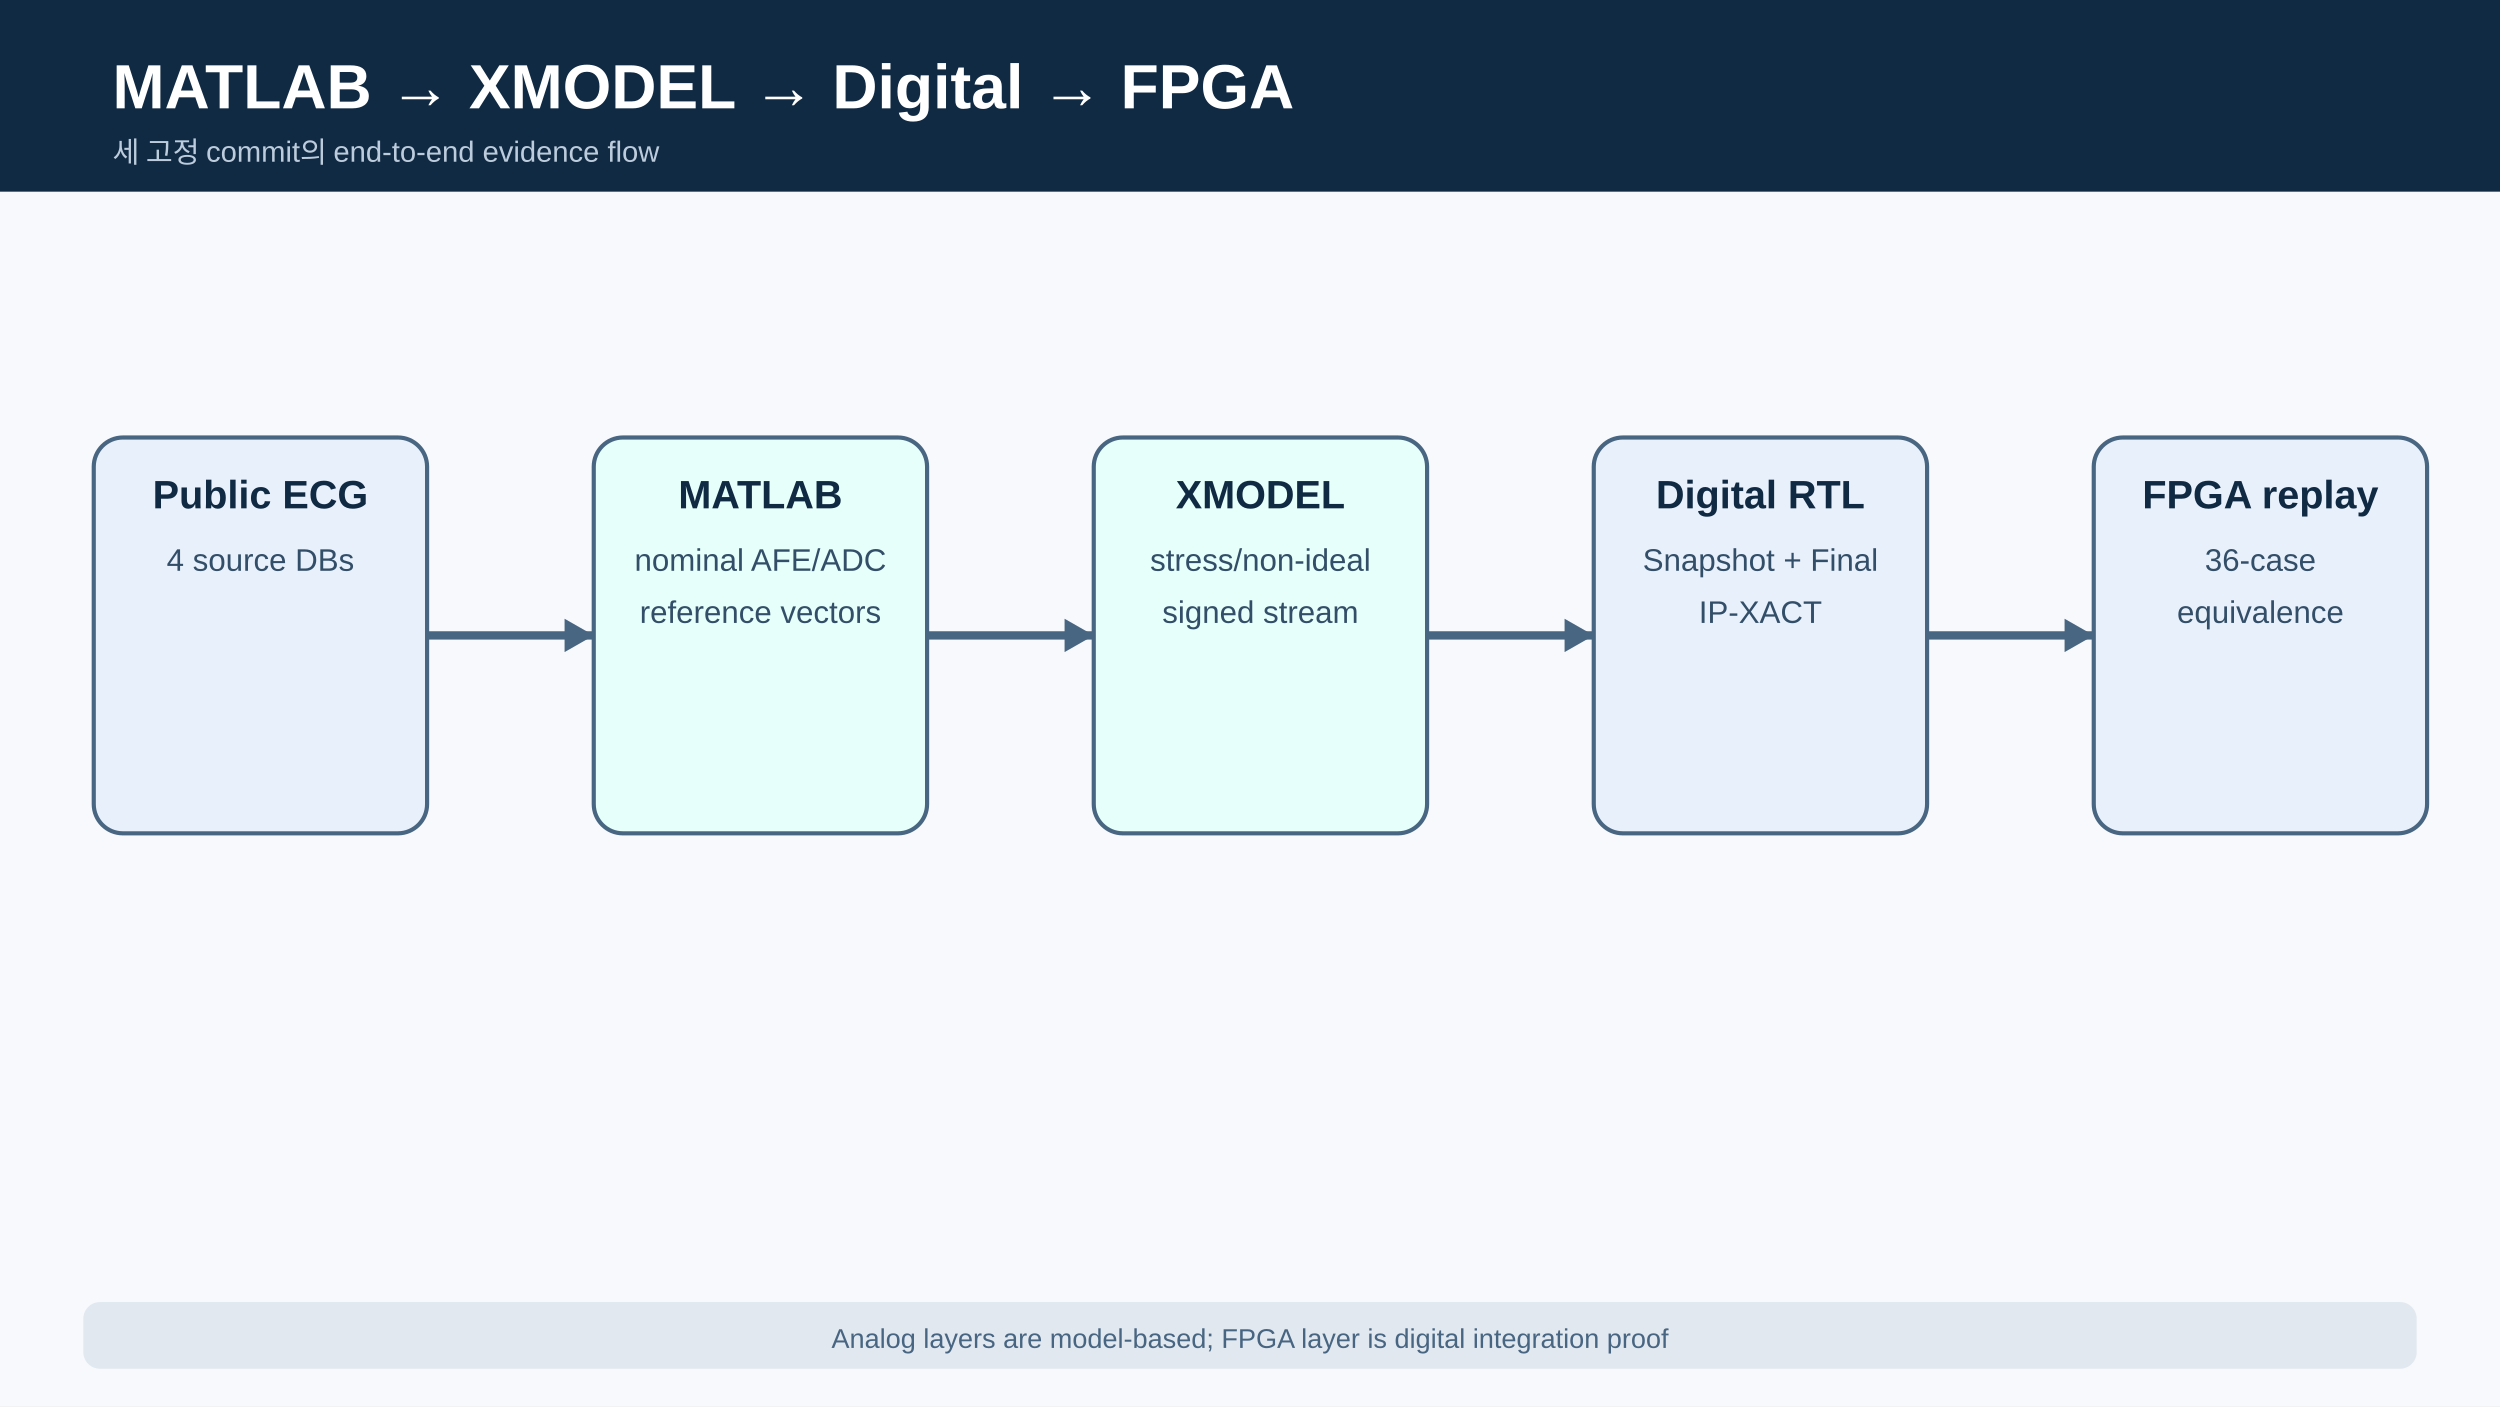
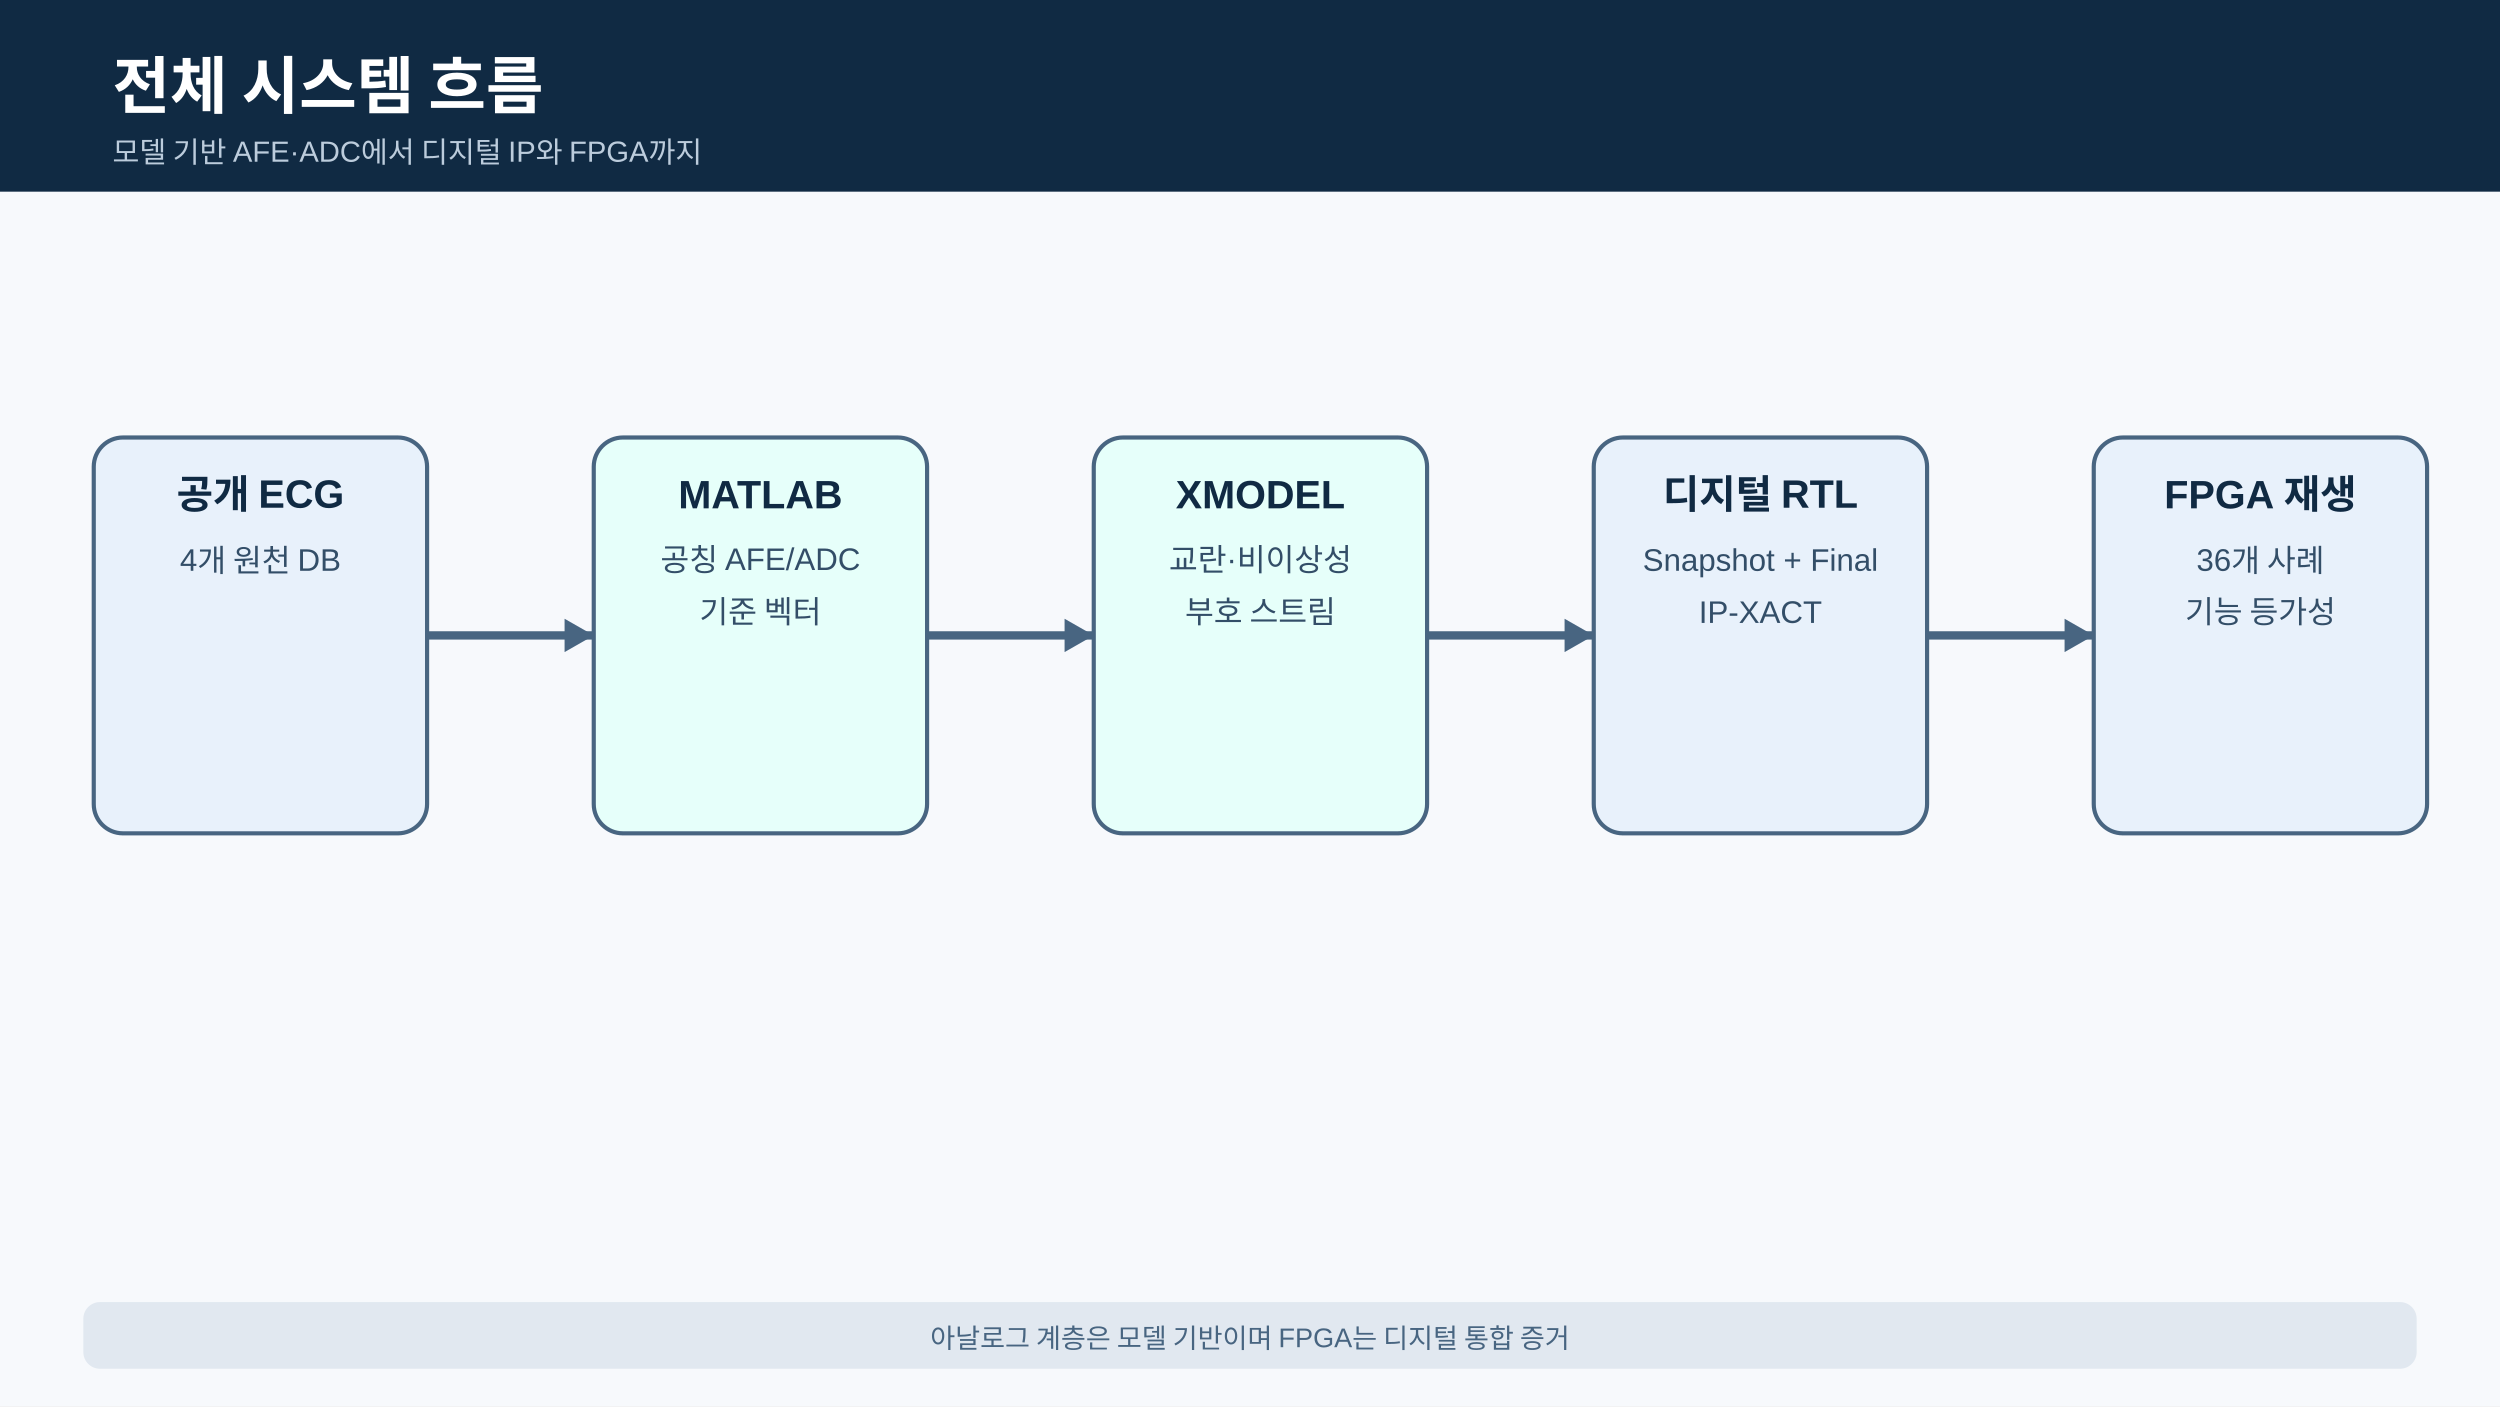
<svg xmlns="http://www.w3.org/2000/svg" width="1200" height="675" viewBox="0 0 1200 675">
  <rect width="1200" height="675" fill="#f7f9fc" />
  <rect x="0" y="0" width="1200" height="92" fill="#102a43" />
-   <text x="54" y="52" font-family="Arial, Noto Sans KR, sans-serif" font-size="30" font-weight="700" fill="white">MATLAB → XMODEL → Digital → FPGA</text>
-   <text x="54" y="78" font-family="Arial, Noto Sans KR, sans-serif" font-size="14" fill="#bcccdc">세 고정 commit의 end-to-end evidence flow</text>
+   <text x="54" y="52" font-family="Arial, Noto Sans KR, sans-serif" font-size="30" font-weight="700" fill="white">전체 시스템 흐름</text>
+   <text x="54" y="78" font-family="Arial, Noto Sans KR, sans-serif" font-size="14" fill="#bcccdc">모델 기반 AFE·ADC에서 디지털 IP와 FPGA까지</text>
  <rect x="45" y="210" width="160" height="190" rx="14" fill="#e8f1fb" stroke="#486581" stroke-width="2" />
-   <text x="125.0" y="244" text-anchor="middle" font-family="Arial, Noto Sans KR, sans-serif" font-size="19" font-weight="700" fill="#102a43">Public ECG</text>
-   <text x="125.0" y="274" text-anchor="middle" font-family="Arial, Noto Sans KR, sans-serif" font-size="15" font-weight="400" fill="#334e68">4 source DBs</text>
+   <text x="125.0" y="244" text-anchor="middle" font-family="Arial, Noto Sans KR, sans-serif" font-size="19" font-weight="700" fill="#102a43">공개 ECG</text>
+   <text x="125.0" y="274" text-anchor="middle" font-family="Arial, Noto Sans KR, sans-serif" font-size="15" font-weight="400" fill="#334e68">4개 원천 DB</text>
  <line x1="205" y1="305" x2="285" y2="305" stroke="#486581" stroke-width="4" />
  <polygon points="285,305 271,297 271,313" fill="#486581" />
  <rect x="285" y="210" width="160" height="190" rx="14" fill="#e6fffa" stroke="#486581" stroke-width="2" />
  <text x="365.0" y="244" text-anchor="middle" font-family="Arial, Noto Sans KR, sans-serif" font-size="19" font-weight="700" fill="#102a43">MATLAB</text>
-   <text x="365.0" y="274" text-anchor="middle" font-family="Arial, Noto Sans KR, sans-serif" font-size="15" font-weight="400" fill="#334e68">nominal AFE/ADC</text>
-   <text x="365.0" y="299" text-anchor="middle" font-family="Arial, Noto Sans KR, sans-serif" font-size="15" font-weight="400" fill="#334e68">reference vectors</text>
+   <text x="365.0" y="274" text-anchor="middle" font-family="Arial, Noto Sans KR, sans-serif" font-size="15" font-weight="400" fill="#334e68">공칭 AFE/ADC</text>
+   <text x="365.0" y="299" text-anchor="middle" font-family="Arial, Noto Sans KR, sans-serif" font-size="15" font-weight="400" fill="#334e68">기준 벡터</text>
  <line x1="445" y1="305" x2="525" y2="305" stroke="#486581" stroke-width="4" />
  <polygon points="525,305 511,297 511,313" fill="#486581" />
  <rect x="525" y="210" width="160" height="190" rx="14" fill="#e6fffa" stroke="#486581" stroke-width="2" />
  <text x="605.0" y="244" text-anchor="middle" font-family="Arial, Noto Sans KR, sans-serif" font-size="19" font-weight="700" fill="#102a43">XMODEL</text>
-   <text x="605.0" y="274" text-anchor="middle" font-family="Arial, Noto Sans KR, sans-serif" font-size="15" font-weight="400" fill="#334e68">stress/non-ideal</text>
-   <text x="605.0" y="299" text-anchor="middle" font-family="Arial, Noto Sans KR, sans-serif" font-size="15" font-weight="400" fill="#334e68">signed stream</text>
+   <text x="605.0" y="274" text-anchor="middle" font-family="Arial, Noto Sans KR, sans-serif" font-size="15" font-weight="400" fill="#334e68">교란·비이상성</text>
+   <text x="605.0" y="299" text-anchor="middle" font-family="Arial, Noto Sans KR, sans-serif" font-size="15" font-weight="400" fill="#334e68">부호 스트림</text>
  <line x1="685" y1="305" x2="765" y2="305" stroke="#486581" stroke-width="4" />
  <polygon points="765,305 751,297 751,313" fill="#486581" />
  <rect x="765" y="210" width="160" height="190" rx="14" fill="#e8f1fb" stroke="#486581" stroke-width="2" />
-   <text x="845.0" y="244" text-anchor="middle" font-family="Arial, Noto Sans KR, sans-serif" font-size="19" font-weight="700" fill="#102a43">Digital RTL</text>
+   <text x="845.0" y="244" text-anchor="middle" font-family="Arial, Noto Sans KR, sans-serif" font-size="19" font-weight="700" fill="#102a43">디지털 RTL</text>
  <text x="845.0" y="274" text-anchor="middle" font-family="Arial, Noto Sans KR, sans-serif" font-size="15" font-weight="400" fill="#334e68">Snapshot + Final</text>
  <text x="845.0" y="299" text-anchor="middle" font-family="Arial, Noto Sans KR, sans-serif" font-size="15" font-weight="400" fill="#334e68">IP-XACT</text>
  <line x1="925" y1="305" x2="1005" y2="305" stroke="#486581" stroke-width="4" />
  <polygon points="1005,305 991,297 991,313" fill="#486581" />
  <rect x="1005" y="210" width="160" height="190" rx="14" fill="#e8f1fb" stroke="#486581" stroke-width="2" />
-   <text x="1085.0" y="244" text-anchor="middle" font-family="Arial, Noto Sans KR, sans-serif" font-size="19" font-weight="700" fill="#102a43">FPGA replay</text>
-   <text x="1085.0" y="274" text-anchor="middle" font-family="Arial, Noto Sans KR, sans-serif" font-size="15" font-weight="400" fill="#334e68">36-case</text>
-   <text x="1085.0" y="299" text-anchor="middle" font-family="Arial, Noto Sans KR, sans-serif" font-size="15" font-weight="400" fill="#334e68">equivalence</text>
+   <text x="1085.0" y="244" text-anchor="middle" font-family="Arial, Noto Sans KR, sans-serif" font-size="19" font-weight="700" fill="#102a43">FPGA 재생</text>
+   <text x="1085.0" y="274" text-anchor="middle" font-family="Arial, Noto Sans KR, sans-serif" font-size="15" font-weight="400" fill="#334e68">36개 사례</text>
+   <text x="1085.0" y="299" text-anchor="middle" font-family="Arial, Noto Sans KR, sans-serif" font-size="15" font-weight="400" fill="#334e68">기능 등가성</text>
  <rect x="40" y="625" width="1120" height="32" rx="8" fill="#e1e8f0" />
-   <text x="600" y="647" text-anchor="middle" font-family="Arial, Noto Sans KR, sans-serif" font-size="13" font-weight="400" fill="#486581">Analog layers are model-based; FPGA layer is digital integration proof</text>
+   <text x="600" y="647" text-anchor="middle" font-family="Arial, Noto Sans KR, sans-serif" font-size="13" font-weight="400" fill="#486581">아날로그 계층은 모델 기반이며 FPGA는 디지털 통합 증거</text>
</svg>
